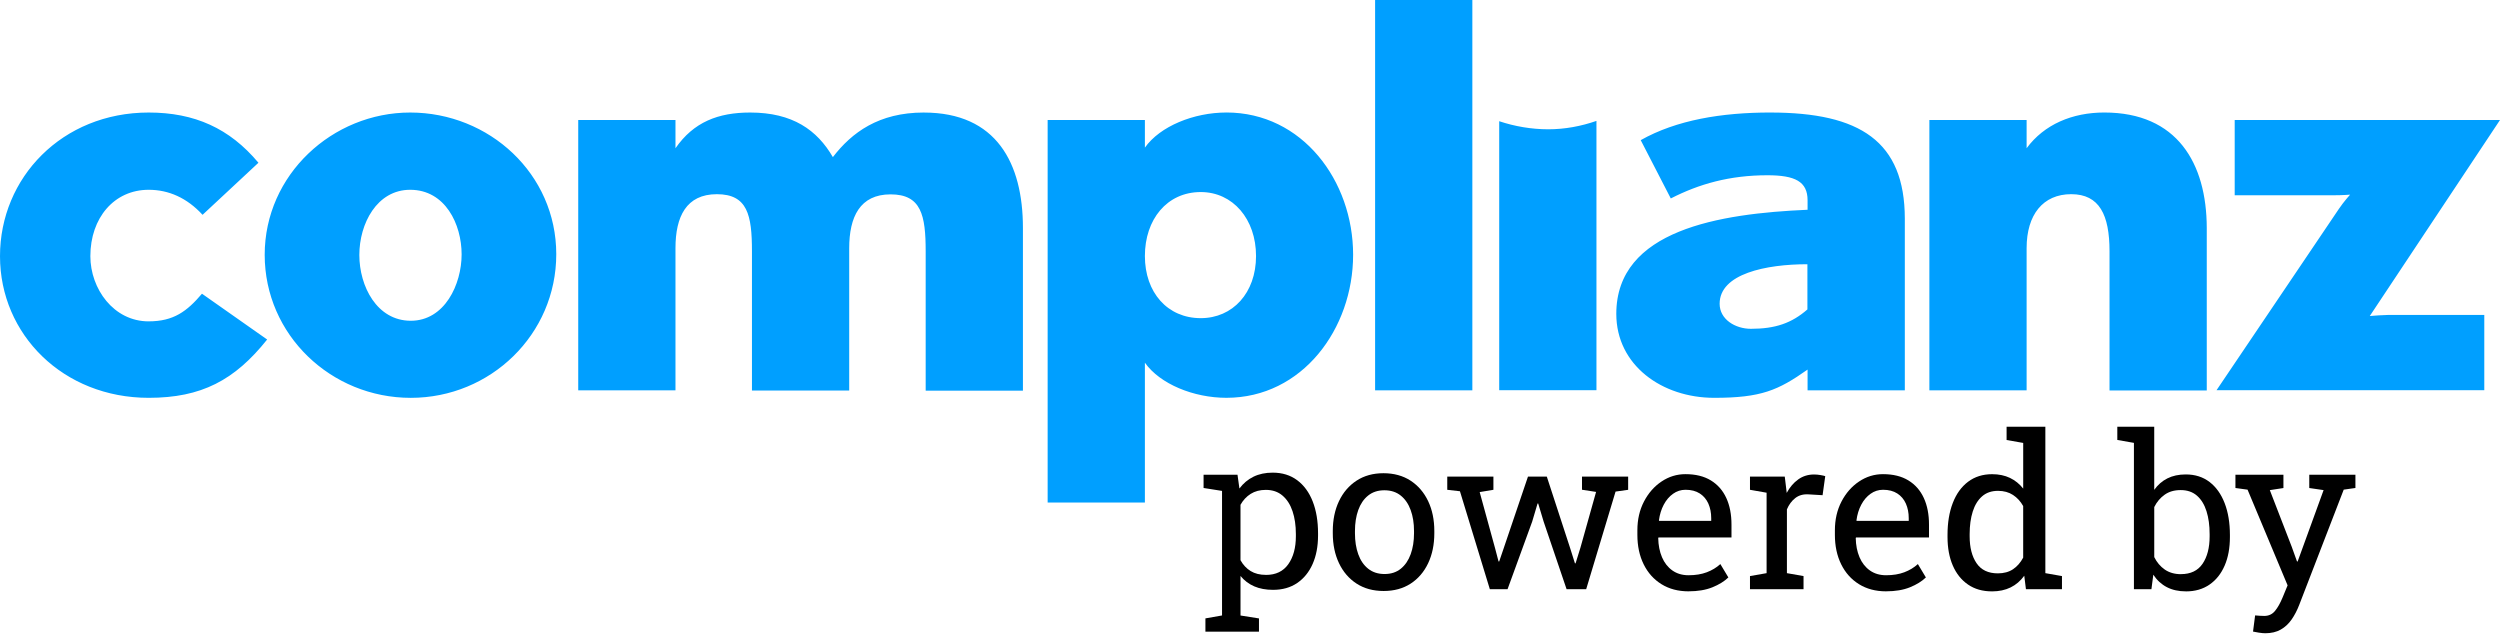
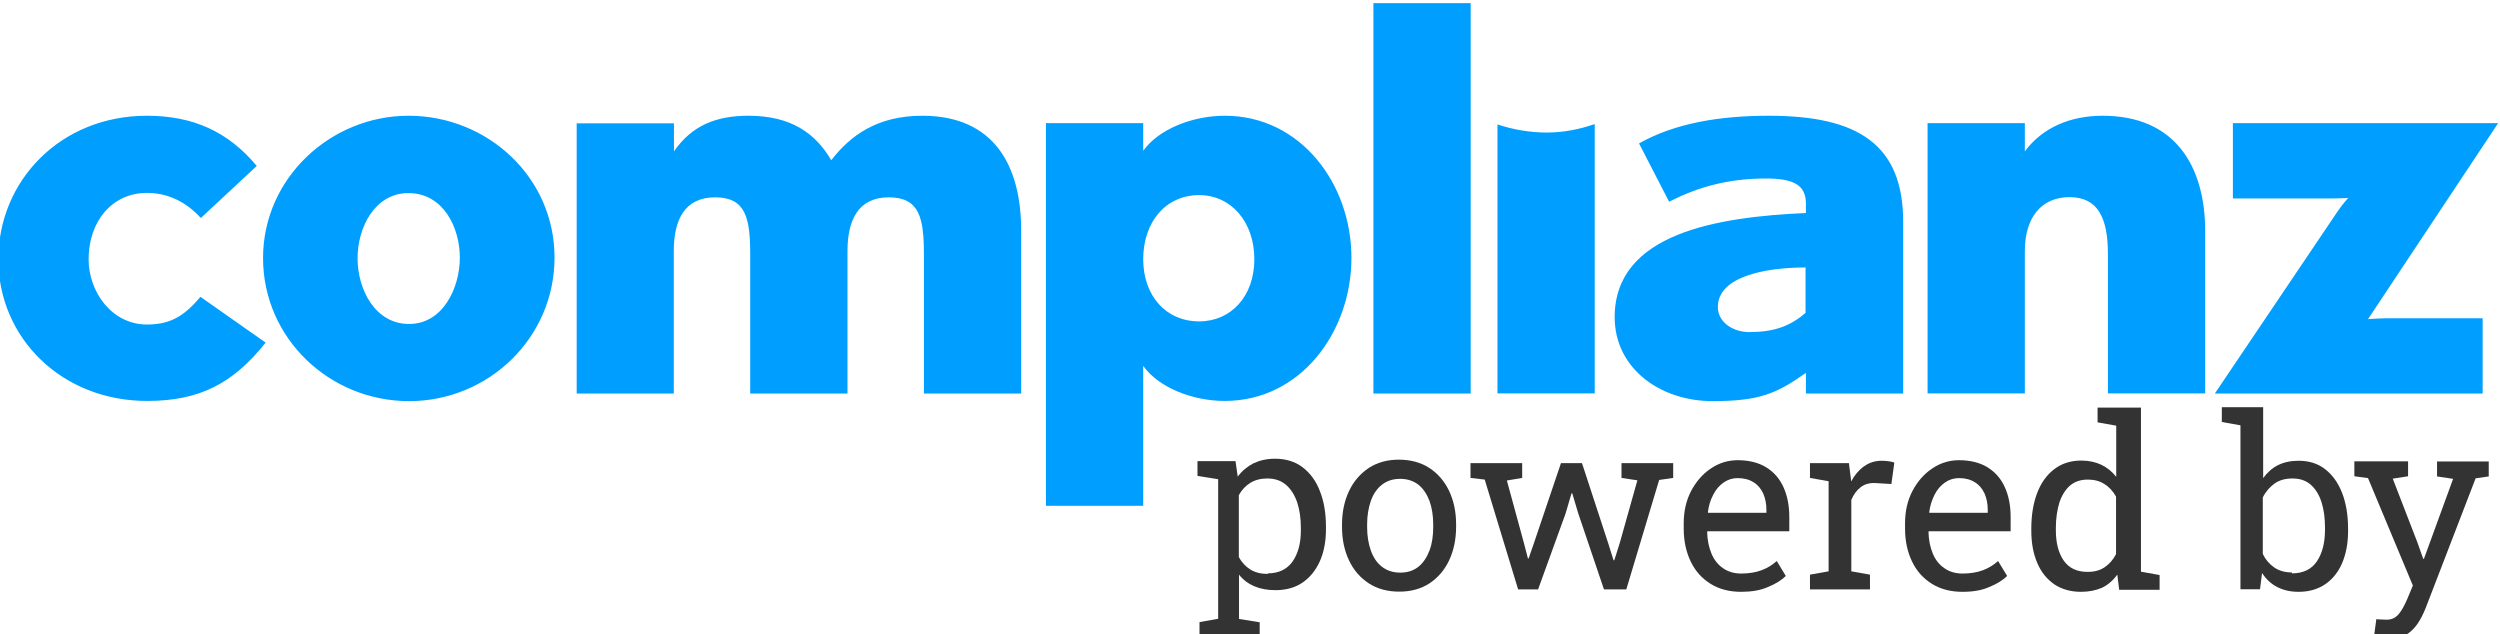
- <svg xmlns="http://www.w3.org/2000/svg" id="uuid-7dd7b5b8-c5e0-4d79-ad53-47e9a05e6f8e" viewBox="0 0 1354.3 343.04">
-   <path d="m664.37,60.95c-17.7,0-35.97,7.44-44.16,19.02v-14.97h-52.68v207.23h52.68v-75.75c8.19,11.58,26.46,19.02,44.16,19.02,41.1,0,68.64-37.38,68.64-77.49s-27.54-77.07-68.64-77.07h0Zm-13.89,111.4c-18.03,0-30.27-13.89-30.27-33.66s11.91-34.65,30.27-34.65c17.37,0,29.94,14.64,29.94,34.65s-12.65,33.66-29.94,33.66Zm-150.01-111.39c-24.48,0-39.03,10.83-49.29,24.15-8.52-14.64-21.75-24.15-44.82-24.15-17.28,0-30.6,5.13-40.44,19.35v-15.3h-52.68v146.45h52.68v-77.07c0-16.95,5.79-29.19,22.41-29.19s19.02,11.25,19.02,30.93v75.42h52.68v-77.07c0-16.95,5.79-29.19,22.41-29.19s19.02,11.25,19.02,30.93v75.42h52.68v-88.15c0-35.06-14.31-62.52-53.67-62.52h0Zm-278.27,0c-42.09,0-78.81,33.66-78.81,77.07s35.97,77.49,79.14,77.49,78.81-34.32,78.81-77.82-36.3-76.74-79.14-76.74h0Zm.33,112.8c-18.36,0-27.87-18.69-27.87-35.64s9.51-35.31,27.54-35.31c19.02,0,27.87,18.69,27.87,34.98s-9.18,35.97-27.54,35.97h0Zm-141.99.33c-19.02,0-31.59-17.7-31.59-35.31,0-20.76,12.9-35.97,31.59-35.97,10.83,0,20.76,4.38,29.19,13.56l30.27-28.2c-15.63-18.69-34.65-27.21-59.46-27.21-46.88,0-80.54,35.31-80.54,77.81s34.32,76.74,80.55,76.74c28.53,0,46.56-9.51,64.17-31.59l-35.31-24.81c-8.1,9.51-15.3,14.97-28.86,14.97h-.01ZM1139.95,60.95c-17.37,0-32.58,6.45-42.09,19.35v-15.3h-52.68v146.45h52.68v-77.07c0-18.03,8.85-29.19,24.15-29.19s20.76,11.25,20.76,30.93v75.42h52.68v-88.07c-.08-35.06-16.04-62.52-55.49-62.52h-.01Zm-180.85,0c-26.46,0-50.94,4.05-70.29,14.97l16.29,31.59c15.3-7.86,31.92-12.57,52.35-12.57,14.97,0,21.75,3.39,21.75,13.56v5.13c-47.55,2.07-103.62,10.83-103.62,56.4,0,27.87,24.81,45.48,53.01,45.48,25.47,0,34.65-4.05,50.61-15.3v11.25h52.68v-93.11c-.08-41.76-24.23-57.39-72.77-57.39h-.01Zm20.01,106.67c-8.52,7.44-17.37,10.5-30.6,10.5-8.52,0-16.95-5.13-16.95-13.56,0-16.29,25.14-21.42,47.55-21.42v24.48Zm-234.19,43.83h52.68V0h-52.68v211.45h0Zm538.84-40.26l70.54-106.18h-143.72v40.77h53.67c4.8,0,8.85-.33,8.85-.33,0,0-3.39,3.72-6.12,7.77l-66.24,98.16h145.05v-40.77h-52.1c-2.98.08-7.36.33-9.92.58h-.01Zm-471.61-105.52v145.71h52.68V65.49c-8.27,2.89-17.12,4.55-26.13,4.55s-18.19-1.57-26.55-4.38h0Z" style="fill:#009fff;" />
-   <g style="isolation:isolate;">
-     <g style="isolation:isolate;">
-       <path d="m653,342.17v-7.18l9-1.58v-67.48l-10-1.58v-7.18h18.38l1.04,7.46c2.09-2.79,4.62-4.92,7.62-6.39,2.99-1.47,6.46-2.2,10.4-2.2,5.18,0,9.6,1.37,13.27,4.1,3.67,2.73,6.47,6.56,8.4,11.48s2.9,10.67,2.9,17.27v1.19c0,5.88-.98,11.02-2.93,15.43s-4.74,7.85-8.37,10.32c-3.63,2.47-7.99,3.7-13.09,3.7-3.86,0-7.25-.63-10.17-1.89-2.92-1.26-5.4-3.14-7.44-5.62v21.41l10,1.58v7.18h-29Zm32.83-30.73c5.31,0,9.34-1.94,12.07-5.81,2.73-3.87,4.1-8.9,4.1-15.09v-1.2c0-4.71-.61-8.85-1.82-12.44s-3.03-6.4-5.44-8.45c-2.41-2.05-5.42-3.07-9.02-3.07-3.19,0-5.92.72-8.2,2.16-2.28,1.44-4.12,3.42-5.52,5.92v30c1.4,2.54,3.24,4.51,5.49,5.89,2.26,1.39,5.04,2.08,8.34,2.08Z" />
+ <svg xmlns="http://www.w3.org/2000/svg" version="1.1" id="uuid-7dd7b5b8-c5e0-4d79-ad53-47e9a05e6f8e" x="0px" y="0px" viewBox="0 0 1354.3 343" style="enable-background:new 0 0 1354.3 343;" xml:space="preserve">
+   <style type="text/css">
+ 	.st0{fill:#009FFF;}
+ 	.st1{fill:#333333;}
+ </style>
+   <path class="st0" d="M663.5,62.7c-17.7,0-36,7.4-44.2,19v-15h-52.7V274h52.7v-75.8c8.2,11.6,26.5,19,44.2,19  c41.1,0,68.6-37.4,68.6-77.5S704.6,62.7,663.5,62.7L663.5,62.7L663.5,62.7z M649.6,174.1c-18,0-30.3-13.9-30.3-33.7  s11.9-34.7,30.3-34.7c17.4,0,29.9,14.6,29.9,34.7S666.9,174.1,649.6,174.1z M499.6,62.7c-24.5,0-39,10.8-49.3,24.1  c-8.5-14.6-21.8-24.1-44.8-24.1c-17.3,0-30.6,5.1-40.4,19.3V66.8h-52.7v146.4H365v-77.1c0-16.9,5.8-29.2,22.4-29.2s19,11.2,19,30.9  v75.4h52.7v-77.1c0-16.9,5.8-29.2,22.4-29.2s19,11.2,19,30.9v75.4h52.7v-88.2C553.2,90.2,538.9,62.7,499.6,62.7L499.6,62.7  L499.6,62.7z M221.3,62.7c-42.1,0-78.8,33.7-78.8,77.1s36,77.5,79.1,77.5s78.8-34.3,78.8-77.8S264.1,62.7,221.3,62.7L221.3,62.7  L221.3,62.7z M221.6,175.5c-18.4,0-27.9-18.7-27.9-35.6s9.5-35.3,27.5-35.3c19,0,27.9,18.7,27.9,35S240,175.5,221.6,175.5  L221.6,175.5L221.6,175.5z M79.6,175.8c-19,0-31.6-17.7-31.6-35.3c0-20.8,12.9-36,31.6-36c10.8,0,20.8,4.4,29.2,13.6l30.3-28.2  c-15.6-18.7-34.7-27.2-59.5-27.2C32.7,62.7-0.9,98-0.9,140.5s34.3,76.7,80.6,76.7c28.5,0,46.6-9.5,64.2-31.6l-35.3-24.8  C100.4,170.4,93.2,175.8,79.6,175.8L79.6,175.8L79.6,175.8z M1139,62.7c-17.4,0-32.6,6.4-42.1,19.3V66.7h-52.7v146.4h52.7v-77.1  c0-18,8.8-29.2,24.2-29.2s20.8,11.2,20.8,30.9v75.4h52.7v-88.1C1194.5,90.2,1178.5,62.7,1139,62.7L1139,62.7L1139,62.7z M958.2,62.7  c-26.5,0-50.9,4-70.3,15l16.3,31.6c15.3-7.9,31.9-12.6,52.3-12.6c15,0,21.8,3.4,21.8,13.6v5.1c-47.5,2.1-103.6,10.8-103.6,56.4  c0,27.9,24.8,45.5,53,45.5c25.5,0,34.7-4.1,50.6-15.3v11.2h52.7v-93.1C1030.9,78.3,1006.7,62.7,958.2,62.7L958.2,62.7L958.2,62.7z   M978.2,169.4c-8.5,7.4-17.4,10.5-30.6,10.5c-8.5,0-17-5.1-17-13.6c0-16.3,25.1-21.4,47.5-21.4V169.4z M744,213.2h52.7V1.7H744  V213.2L744,213.2z M1282.8,172.9l70.5-106.2h-143.7v40.8h53.7c4.8,0,8.8-0.3,8.8-0.3s-3.4,3.7-6.1,7.8l-66.2,98.2h145.1v-40.8h-52.1  C1289.8,172.4,1285.4,172.7,1282.8,172.9L1282.8,172.9L1282.8,172.9z M811.2,67.4v145.7h52.7V67.2c-8.3,2.9-17.1,4.6-26.1,4.6  S819.6,70.2,811.2,67.4L811.2,67.4L811.2,67.4z" />
+   <g>
+     <g>
+       <path class="st1" d="M649.8,345v-8l10.1-1.8v-75.6l-11.2-1.8v-8h20.6l1.2,8.4c2.3-3.1,5.2-5.5,8.5-7.2c3.4-1.6,7.2-2.5,11.7-2.5    c5.8,0,10.8,1.5,14.9,4.6c4.1,3.1,7.3,7.4,9.4,12.9c2.2,5.5,3.3,12,3.3,19.4v1.3c0,6.6-1.1,12.4-3.3,17.3s-5.3,8.8-9.4,11.6    c-4.1,2.8-9,4.1-14.7,4.1c-4.3,0-8.1-0.7-11.4-2.1c-3.3-1.4-6.1-3.5-8.3-6.3v24l11.2,1.8v8L649.8,345L649.8,345z M686.8,310.6    c5.9,0,10.4-2.2,13.4-6.4c3-4.3,4.5-9.9,4.5-16.7V286c0-5.3-0.7-9.9-2-13.9c-1.4-4-3.4-7.2-6.1-9.5s-6.1-3.4-10.1-3.4    c-3.6,0-6.6,0.8-9.2,2.4c-2.6,1.6-4.6,3.8-6.2,6.6v33.6c1.6,2.9,3.7,5.1,6.2,6.7c2.6,1.6,5.7,2.4,9.5,2.4L686.8,310.6z" />
    </g>
-     <g style="isolation:isolate;">
-       <path d="m749.56,320.15c-5.68,0-10.58-1.34-14.69-4.01-4.11-2.67-7.28-6.36-9.52-11.08-2.24-4.72-3.35-10.1-3.35-16.16v-1.25c0-6.06,1.12-11.45,3.35-16.16,2.24-4.72,5.41-8.42,9.52-11.11,4.11-2.69,8.97-4.03,14.57-4.03s10.58,1.34,14.69,4.03c4.11,2.69,7.28,6.38,9.52,11.08,2.23,4.7,3.35,10.1,3.35,16.19v1.25c0,6.1-1.12,11.51-3.35,16.22-2.24,4.72-5.4,8.4-9.49,11.05s-8.96,3.98-14.6,3.98Zm.5-9.19c3.49,0,6.42-.96,8.78-2.87,2.36-1.91,4.14-4.53,5.35-7.86,1.21-3.33,1.81-7.11,1.81-11.34v-1.23c0-4.24-.6-8.02-1.81-11.34-1.21-3.33-3-5.95-5.38-7.86-2.38-1.91-5.33-2.87-8.86-2.87s-6.43.96-8.81,2.87c-2.38,1.91-4.16,4.54-5.35,7.86-1.19,3.33-1.78,7.11-1.78,11.34v1.23c0,4.24.59,8.02,1.78,11.34,1.19,3.33,2.98,5.95,5.38,7.86,2.4,1.91,5.36,2.87,8.89,2.87Z" />
+     <g>
+       <path class="st1" d="M758,320.5c-6.4,0-11.9-1.5-16.5-4.5s-8.2-7.1-10.7-12.4c-2.5-5.3-3.8-11.3-3.8-18.1v-1.4    c0-6.8,1.3-12.8,3.8-18.1c2.5-5.3,6.1-9.4,10.7-12.5c4.6-3,10.1-4.5,16.3-4.5s11.9,1.5,16.5,4.5s8.2,7.2,10.7,12.4    c2.5,5.3,3.8,11.3,3.8,18.1v1.4c0,6.8-1.3,12.9-3.8,18.2c-2.5,5.3-6.1,9.4-10.6,12.4C769.8,319,764.4,320.5,758,320.5L758,320.5z     M758.6,310.2c3.9,0,7.2-1.1,9.8-3.2c2.6-2.1,4.6-5.1,6-8.8s2-8,2-12.7v-1.4c0-4.8-0.7-9-2-12.7c-1.4-3.7-3.4-6.7-6-8.8    c-2.7-2.1-6-3.2-9.9-3.2c-4,0-7.2,1.1-9.9,3.2c-2.7,2.1-4.7,5.1-6,8.8c-1.3,3.7-2,8-2,12.7v1.4c0,4.8,0.7,9,2,12.7    c1.3,3.7,3.3,6.7,6,8.8S754.6,310.2,758.6,310.2L758.6,310.2z" />
    </g>
-     <g style="isolation:isolate;">
-       <path d="m807.07,319.17l-16.19-53.05-6.87-.79v-7.16h25v7.16l-7.44,1.24,8.33,30.38,1.9,7.22h.34l2.46-7.22,13.14-38.78h10.19l12.56,38.48,2.69,8.52h.34l2.64-8.52,8.47-30.17-7.63-1.18v-7.12h25v7.16l-6.82.96-15.91,52.88h-10.62l-12.44-36.64-2.95-9.81-.34.06-2.9,9.75-13.35,36.64h-9.6Z" />
+     <g>
+       <path class="st1" d="M822.4,319.3l-18.1-59.5l-7.7-0.9v-8h28v8l-8.3,1.4l9.3,34.1l2.1,8.1h0.4l2.8-8.1l14.7-43.5h11.4l14.1,43.1    l3,9.5h0.4l3-9.5l9.5-33.8l-8.6-1.3v-8h28v8l-7.6,1.1L881,319.3h-12.1L855,278.2l-3.3-11l-0.4,0.1l-3.2,10.9l-14.9,41.1    L822.4,319.3L822.4,319.3z" />
    </g>
-     <g style="isolation:isolate;">
-       <path d="m914.75,320.34c-5.63,0-10.53-1.29-14.69-3.87-4.17-2.58-7.38-6.17-9.65-10.77-2.27-4.6-3.41-9.91-3.41-15.94v-2.49c0-5.8,1.19-11,3.57-15.57,2.38-4.58,5.55-8.2,9.51-10.85,3.96-2.66,8.28-3.99,12.97-3.99,5.48,0,10.07,1.13,13.76,3.39,3.7,2.26,6.48,5.44,8.36,9.52,1.88,4.09,2.81,8.9,2.81,14.44v6.95h-39.52l-.17.28c.07,3.92.76,7.4,2.05,10.43,1.29,3.03,3.16,5.42,5.6,7.15,2.44,1.73,5.37,2.6,8.78,2.6,3.75,0,7.04-.54,9.88-1.61,2.83-1.07,5.28-2.55,7.35-4.44l4.34,7.24c-2.18,2.11-5.06,3.89-8.64,5.34s-7.89,2.18-12.92,2.18Zm-15.96-38.17h28.21v-1.47c0-2.94-.52-5.57-1.55-7.89-1.04-2.32-2.58-4.15-4.64-5.48s-4.63-2.01-7.72-2.01c-2.49,0-4.75.73-6.78,2.18-2.04,1.45-3.71,3.42-5.03,5.91-1.32,2.49-2.19,5.31-2.6,8.48l.11.28Z" />
+     <g>
+       <path class="st1" d="M943.2,320.6c-6.3,0-11.8-1.4-16.5-4.3c-4.7-2.9-8.3-6.9-10.8-12.1c-2.5-5.2-3.8-11.1-3.8-17.9v-2.8    c0-6.5,1.3-12.3,4-17.5c2.7-5.1,6.2-9.2,10.7-12.2c4.4-3,9.3-4.5,14.5-4.5c6.1,0,11.3,1.3,15.4,3.8c4.1,2.5,7.3,6.1,9.4,10.7    c2.1,4.6,3.2,10,3.2,16.2v7.8h-44.3l-0.2,0.3c0.1,4.4,0.9,8.3,2.3,11.7s3.5,6.1,6.3,8c2.7,1.9,6,2.9,9.8,2.9    c4.2,0,7.9-0.6,11.1-1.8c3.2-1.2,5.9-2.9,8.2-5l4.9,8.1c-2.4,2.4-5.7,4.4-9.7,6C953.7,319.8,948.8,320.6,943.2,320.6L943.2,320.6z     M925.3,277.8h31.6v-1.6c0-3.3-0.6-6.2-1.7-8.8c-1.2-2.6-2.9-4.7-5.2-6.1c-2.3-1.5-5.2-2.3-8.7-2.3c-2.8,0-5.3,0.8-7.6,2.4    c-2.3,1.6-4.2,3.8-5.6,6.6c-1.5,2.8-2.5,6-2.9,9.5L925.3,277.8L925.3,277.8z" />
    </g>
-     <g style="isolation:isolate;">
-       <path d="m948,319.17v-7.1l9-1.58v-43.58l-9-1.58v-7.16h18.84l.94,7.78.11,1.07c1.69-3.12,3.78-5.56,6.27-7.33,2.48-1.77,5.33-2.65,8.53-2.65,1.14,0,2.31.1,3.51.31,1.2.21,2.05.4,2.57.59l-1.44,10.32-7.56-.45c-2.87-.19-5.28.48-7.23,2-1.95,1.52-3.46,3.56-4.53,6.12v34.56l9,1.58v7.1h-29Z" />
+     <g>
+       <path class="st1" d="M980.5,319.3v-8l10.1-1.8v-48.8l-10.1-1.8v-8h21.1l1.1,8.7l0.1,1.2c1.9-3.5,4.2-6.2,7-8.2c2.8-2,6-3,9.6-3    c1.3,0,2.6,0.1,3.9,0.3c1.3,0.2,2.3,0.4,2.9,0.7l-1.6,11.6l-8.5-0.5c-3.2-0.2-5.9,0.5-8.1,2.2c-2.2,1.7-3.9,4-5.1,6.9v38.7    l10.1,1.8v8L980.5,319.3L980.5,319.3z" />
    </g>
-     <g style="isolation:isolate;">
-       <path d="m1021.75,320.34c-5.63,0-10.53-1.29-14.69-3.87-4.17-2.58-7.38-6.17-9.65-10.77-2.27-4.6-3.41-9.91-3.41-15.94v-2.49c0-5.8,1.19-11,3.57-15.57,2.38-4.58,5.55-8.2,9.51-10.85,3.96-2.66,8.28-3.99,12.97-3.99,5.48,0,10.07,1.13,13.76,3.39,3.7,2.26,6.48,5.44,8.36,9.52,1.88,4.09,2.81,8.9,2.81,14.44v6.95h-39.52l-.17.28c.07,3.92.76,7.4,2.05,10.43,1.29,3.03,3.16,5.42,5.6,7.15,2.44,1.73,5.37,2.6,8.78,2.6,3.75,0,7.04-.54,9.88-1.61,2.83-1.07,5.28-2.55,7.35-4.44l4.34,7.24c-2.18,2.11-5.06,3.89-8.64,5.34s-7.89,2.18-12.92,2.18Zm-15.96-38.17h28.21v-1.47c0-2.94-.52-5.57-1.55-7.89-1.04-2.32-2.58-4.15-4.64-5.48s-4.63-2.01-7.72-2.01c-2.49,0-4.75.73-6.78,2.18-2.04,1.45-3.71,3.42-5.03,5.91-1.32,2.49-2.19,5.31-2.6,8.48l.11.28Z" />
+     <g>
+       <path class="st1" d="M1063.1,320.6c-6.3,0-11.8-1.4-16.5-4.3c-4.7-2.9-8.3-6.9-10.8-12.1c-2.5-5.2-3.8-11.1-3.8-17.9v-2.8    c0-6.5,1.3-12.3,4-17.5c2.7-5.1,6.2-9.2,10.7-12.2c4.4-3,9.3-4.5,14.5-4.5c6.1,0,11.3,1.3,15.4,3.8c4.1,2.5,7.3,6.1,9.4,10.7    c2.1,4.6,3.2,10,3.2,16.2v7.8h-44.3l-0.2,0.3c0.1,4.4,0.9,8.3,2.3,11.7c1.4,3.4,3.5,6.1,6.3,8c2.7,1.9,6,2.9,9.8,2.9    c4.2,0,7.9-0.6,11.1-1.8c3.2-1.2,5.9-2.9,8.2-5l4.9,8.1c-2.4,2.4-5.7,4.4-9.7,6C1073.6,319.8,1068.8,320.6,1063.1,320.6    L1063.1,320.6z M1045.2,277.8h31.6v-1.6c0-3.3-0.6-6.2-1.7-8.8c-1.2-2.6-2.9-4.7-5.2-6.1c-2.3-1.5-5.2-2.3-8.7-2.3    c-2.8,0-5.3,0.8-7.6,2.4c-2.3,1.6-4.2,3.8-5.6,6.6s-2.5,6-2.9,9.5L1045.2,277.8L1045.2,277.8z" />
    </g>
-     <g style="isolation:isolate;">
-       <path d="m1079.04,320.36c-5.03,0-9.34-1.23-12.93-3.7-3.6-2.47-6.35-5.91-8.25-10.32-1.9-4.41-2.85-9.55-2.85-15.43v-1.19c0-6.56.95-12.3,2.85-17.24,1.9-4.94,4.66-8.77,8.28-11.5,3.62-2.73,7.96-4.1,13.02-4.1,3.65,0,6.88.67,9.68,2.01,2.8,1.34,5.19,3.27,7.17,5.79v-24.74l-9-1.58v-7.18h21v79.31l9,1.58v7.11h-19.52l-.91-7.29c-2.02,2.79-4.48,4.9-7.39,6.33s-6.29,2.15-10.14,2.15Zm3.21-9.76c3.26,0,6.01-.74,8.24-2.23,2.23-1.48,4.06-3.58,5.51-6.29v-27.94c-1.41-2.52-3.25-4.53-5.51-6.01-2.26-1.48-4.97-2.23-8.13-2.23-3.49,0-6.36.99-8.63,2.98-2.26,1.99-3.95,4.73-5.06,8.24-1.11,3.51-1.67,7.58-1.67,12.22v1.17c0,6.05,1.24,10.91,3.73,14.58,2.49,3.67,6.33,5.51,11.52,5.51Z" />
+     <g>
+       <path class="st1" d="M1127.3,320.6c-5.6,0-10.5-1.4-14.5-4.1c-4-2.8-7.1-6.6-9.2-11.6c-2.1-4.9-3.2-10.7-3.2-17.3v-1.3    c0-7.4,1.1-13.8,3.2-19.3c2.1-5.5,5.2-9.8,9.3-12.9c4.1-3.1,8.9-4.6,14.6-4.6c4.1,0,7.7,0.8,10.9,2.3c3.1,1.5,5.8,3.7,8,6.5v-27.7    l-10.1-1.8v-8h23.5v88.9l10.1,1.8v8H1148l-1-8.2c-2.3,3.1-5,5.5-8.3,7.1C1135.4,319.8,1131.7,320.6,1127.3,320.6L1127.3,320.6z     M1130.9,309.8c3.7,0,6.7-0.8,9.2-2.5c2.5-1.7,4.6-4,6.2-7.1V269c-1.6-2.8-3.6-5.1-6.2-6.7c-2.5-1.7-5.6-2.5-9.1-2.5    c-3.9,0-7.1,1.1-9.7,3.3c-2.5,2.2-4.4,5.3-5.7,9.2c-1.2,3.9-1.9,8.5-1.9,13.7v1.3c0,6.8,1.4,12.2,4.2,16.3    C1120.8,307.8,1125.1,309.8,1130.9,309.8L1130.9,309.8z" />
    </g>
-     <g style="isolation:isolate;">
-       <path d="m1184.2,320.36c-3.99,0-7.44-.76-10.38-2.29s-5.38-3.77-7.33-6.74l-1.02,7.84h-9.48v-79.26l-9-1.58v-7.16h20v34.19c1.92-2.71,4.29-4.78,7.13-6.21,2.84-1.43,6.16-2.14,9.95-2.14,5.04,0,9.33,1.36,12.89,4.09,3.55,2.73,6.28,6.55,8.18,11.48,1.9,4.93,2.85,10.66,2.85,17.21v1.19c0,5.87-.95,11-2.85,15.4-1.9,4.4-4.62,7.83-8.18,10.29-3.55,2.46-7.81,3.7-12.77,3.7Zm-2.74-9.34c5.25,0,9.16-1.87,11.71-5.61,2.55-3.74,3.83-8.7,3.83-14.86v-1.19c0-4.73-.57-8.88-1.7-12.45s-2.85-6.37-5.16-8.39c-2.31-2.02-5.24-3.03-8.79-3.03s-6.34.83-8.71,2.5c-2.36,1.66-4.24,3.89-5.64,6.69v27.11c1.4,2.84,3.3,5.08,5.7,6.75,2.4,1.66,5.32,2.5,8.76,2.5Z" />
+     <g>
+       <path class="st1" d="M1245.2,320.6c-4.5,0-8.3-0.9-11.6-2.6c-3.3-1.7-6-4.2-8.2-7.6l-1.1,8.8h-10.6v-88.8l-10.1-1.8v-8h22.4V259    c2.2-3,4.8-5.4,8-7c3.2-1.6,6.9-2.4,11.2-2.4c5.6,0,10.5,1.5,14.4,4.6c4,3.1,7,7.3,9.2,12.9c2.1,5.5,3.2,11.9,3.2,19.3v1.3    c0,6.6-1.1,12.3-3.2,17.3c-2.1,4.9-5.2,8.8-9.2,11.5C1255.6,319.2,1250.8,320.6,1245.2,320.6L1245.2,320.6z M1241.6,310.6    c6.1,0,10.6-2.2,13.5-6.5c2.9-4.3,4.4-10,4.4-17.1v-1c0-5.3-0.6-10-1.9-14s-3.2-7.1-5.8-9.4c-2.6-2.3-5.9-3.4-9.9-3.4    c-4,0-7.1,0.9-9.8,2.8c-2.6,1.9-4.8,4.4-6.3,7.5v30.6c1.5,3.1,3.6,5.5,6.2,7.3c2.6,1.8,5.8,2.7,9.5,2.7L1241.6,310.6z" />
    </g>
-     <g style="isolation:isolate;">
-       <path d="m1227.14,343.04c-.87,0-2-.1-3.4-.31-1.4-.21-2.47-.41-3.23-.59l1.13-8.76c.64.08,1.53.14,2.66.2s1.91.08,2.32.08c2.38,0,4.31-.9,5.8-2.71,1.49-1.81,2.88-4.28,4.16-7.41l2.66-6.44-21.69-51.84-6.57-.9v-7.18h26v7.2l-7.37,1.13,11.86,30.67,2.87,7.99h.34l14.06-38.67-7.76-1.13v-7.2h25v7.18l-6.34.9-24.12,62.46c-1.13,2.94-2.5,5.57-4.11,7.89-1.61,2.32-3.57,4.14-5.89,5.46-2.32,1.32-5.12,1.98-8.41,1.98Z" />
+     <g>
+       <path class="st1" d="M1293.4,346.2c-1,0-2.2-0.1-3.8-0.3c-1.6-0.2-2.8-0.5-3.6-0.7l1.3-9.8c0.7,0.1,1.7,0.2,3,0.2s2.1,0.1,2.6,0.1    c2.7,0,4.8-1,6.5-3c1.7-2,3.2-4.8,4.7-8.3l3-7.2l-24.3-58.2l-7.4-1v-8.1h29.1v8.1l-8.3,1.3l13.3,34.4l3.2,9h0.4l15.8-43.3    l-8.7-1.3v-8.1h28v8.1l-7.1,1l-27,70.1c-1.3,3.3-2.8,6.3-4.6,8.9c-1.8,2.6-4,4.6-6.6,6.1C1300.2,345.4,1297,346.2,1293.4,346.2    L1293.4,346.2z" />
    </g>
  </g>
</svg>
